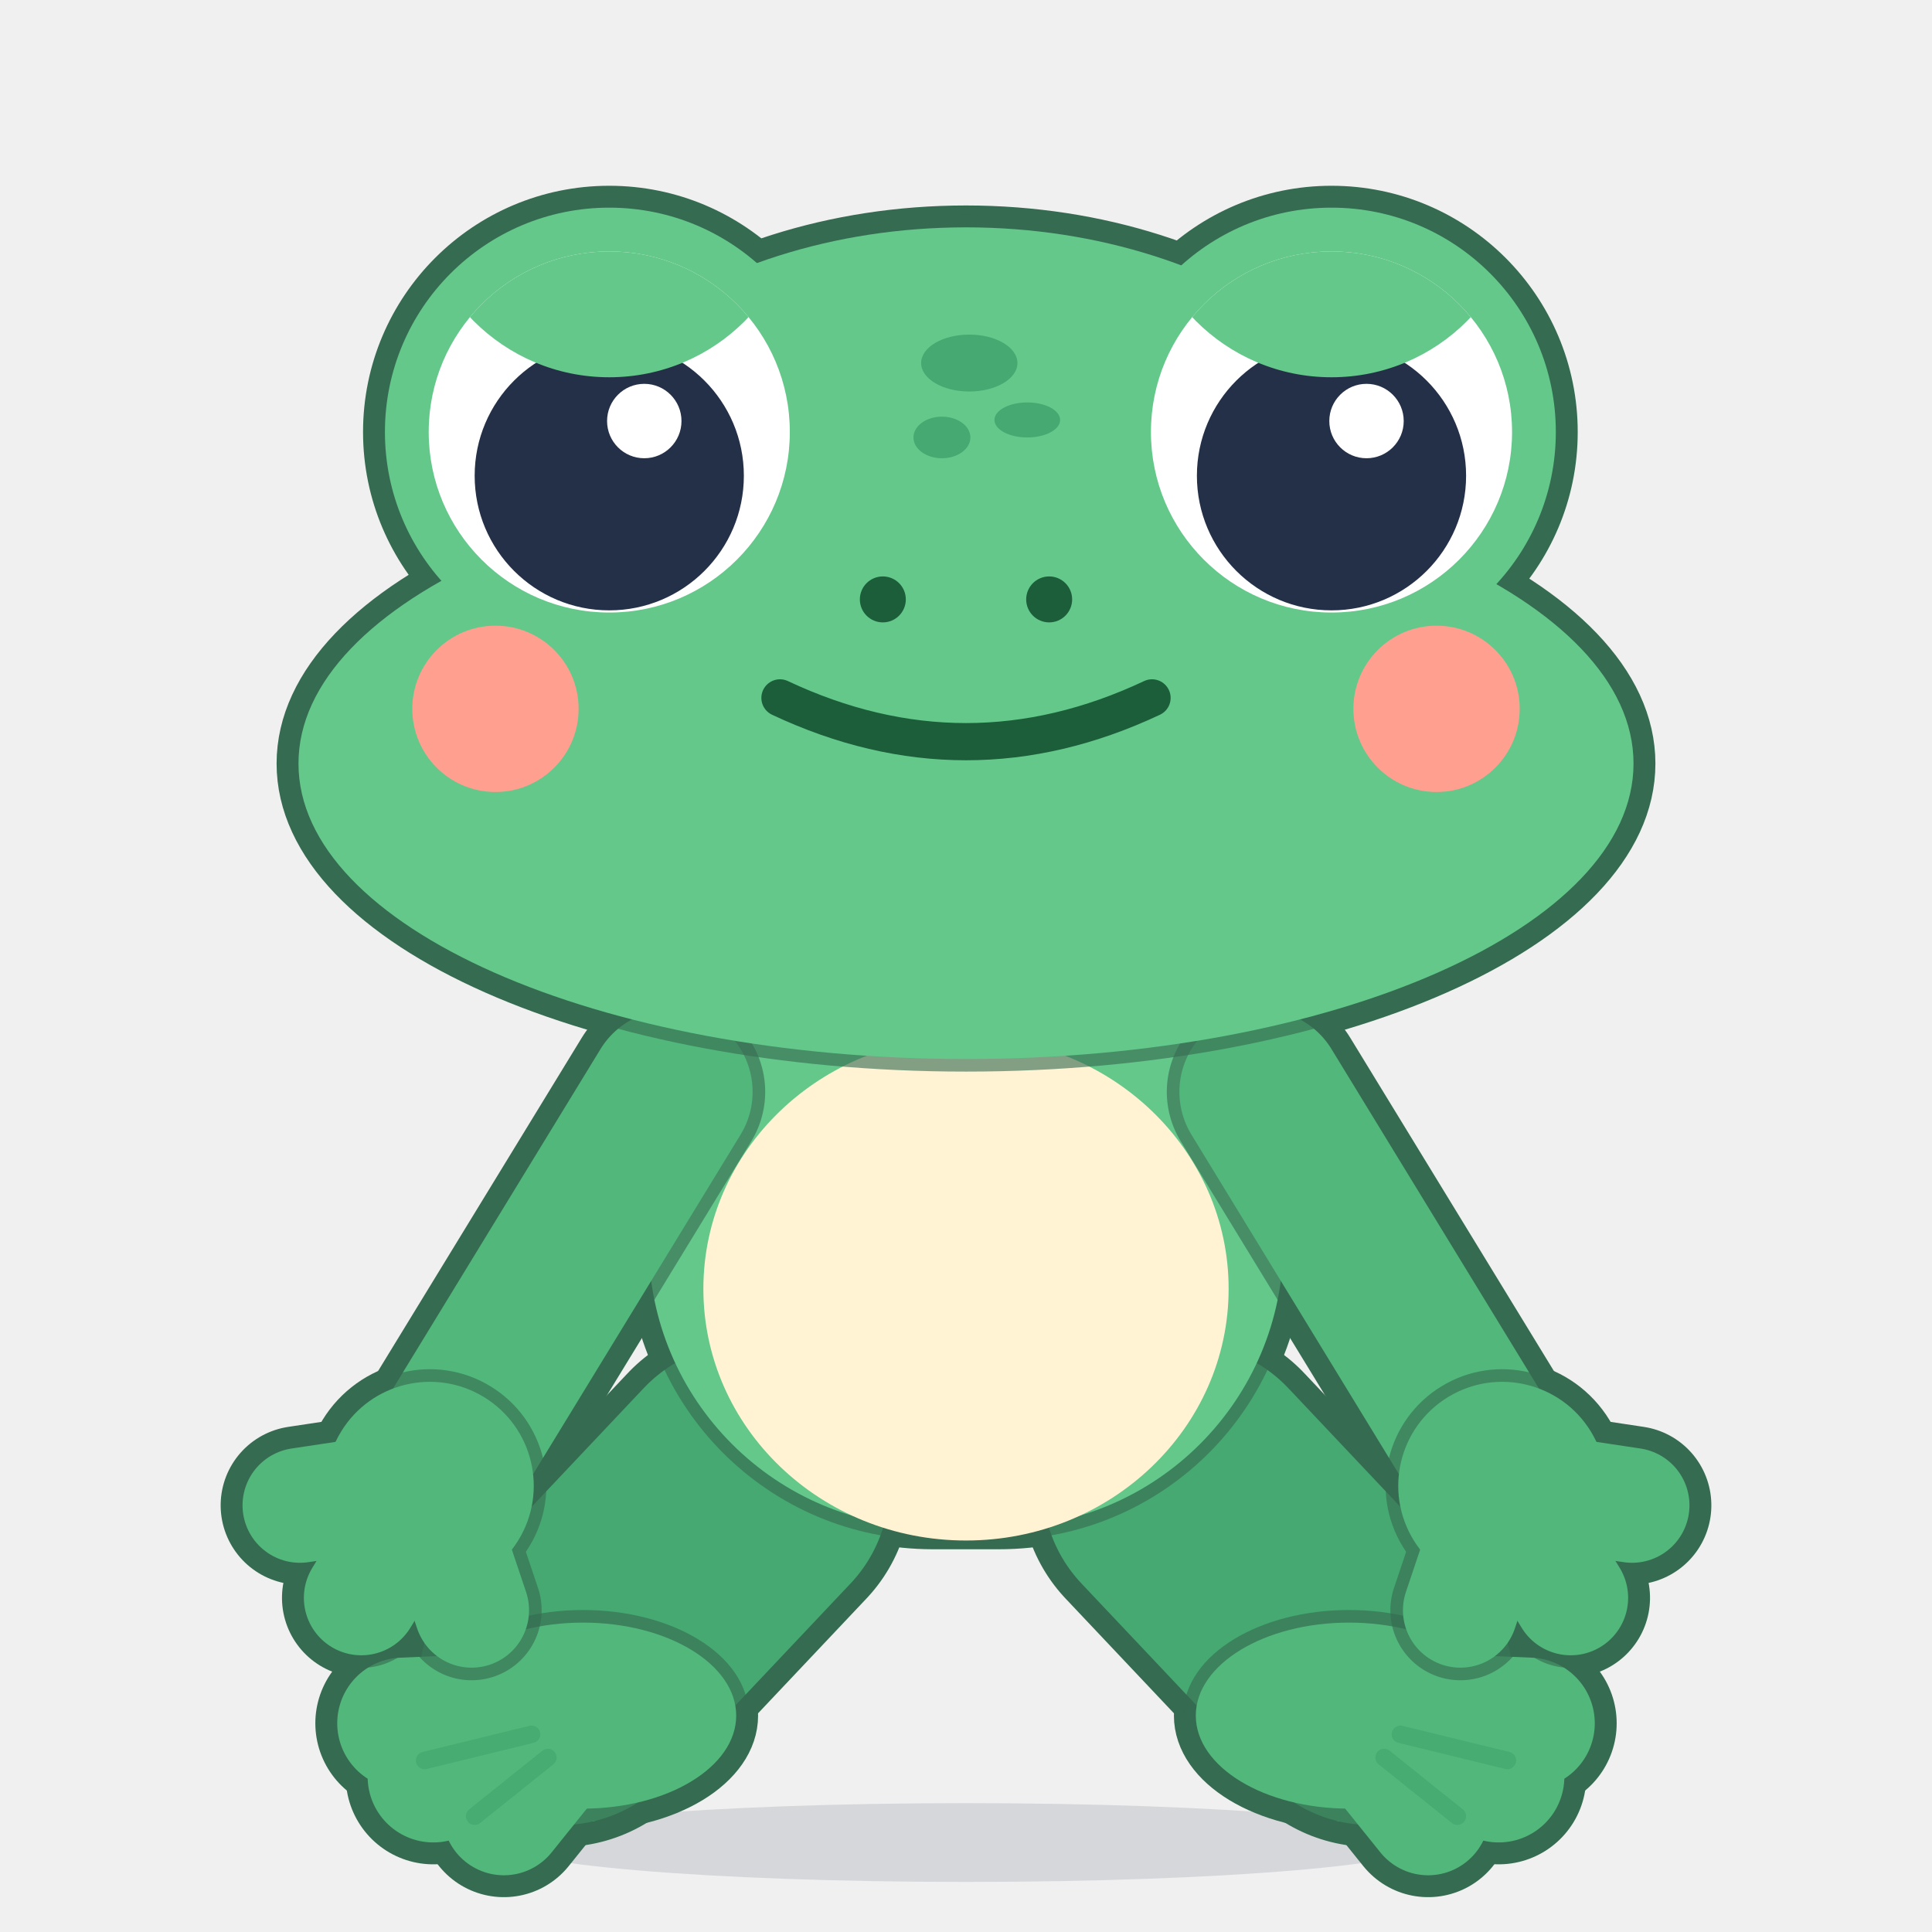
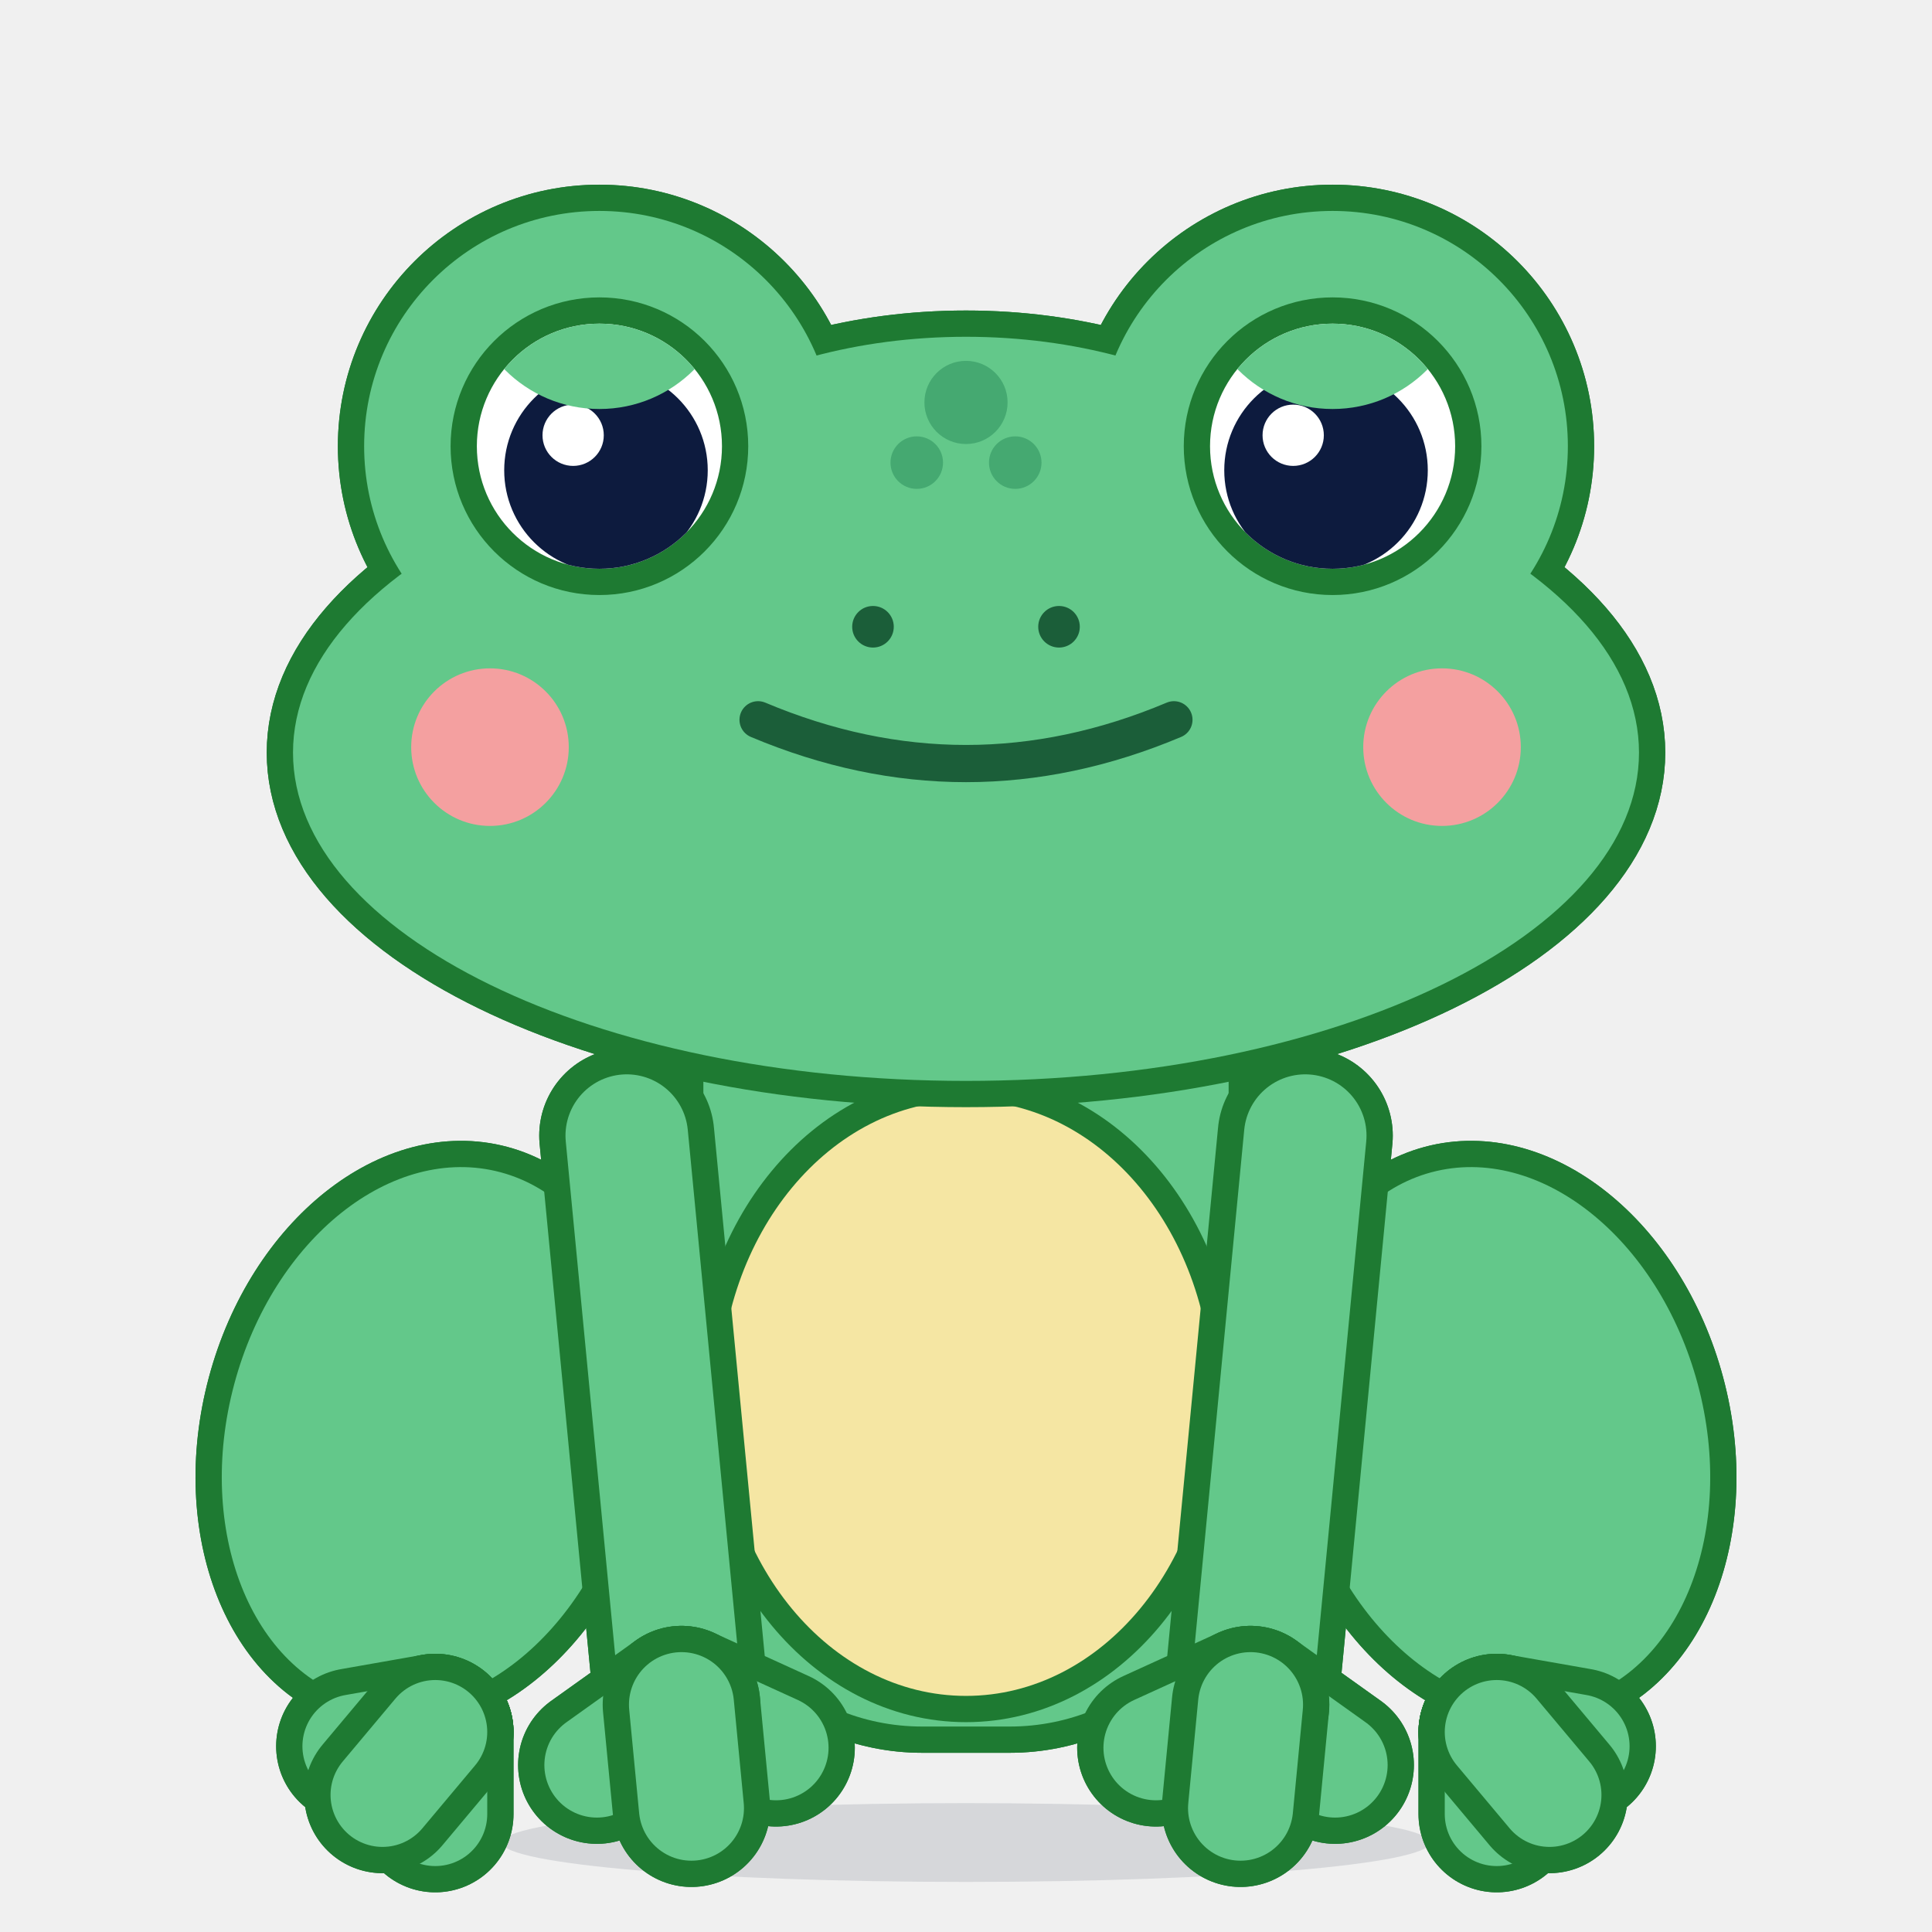
<svg xmlns="http://www.w3.org/2000/svg" viewBox="0 0 512 512" width="512" height="512">
  <g transform="translate(38.5 22.55) scale(2.9)">
    <g id="hop-root">
      <g id="shadow">
        <ellipse cx="75" cy="160.60" rx="42.4" ry="3.6" fill="#243047" opacity="0.132" />
      </g>
      <g id="hop-figure" transform="translate(0 6) translate(75 100) rotate(0) translate(-75 -100)">
-         <g id="hop-silhouette" fill="#356B50" stroke="#356B50" stroke-linejoin="round" stroke-linecap="round">
-           <g transform="translate(55 122) rotate(133.36)">
-             <path d="M 0 0 L 24.76 0" fill="none" stroke-width="30" />
-             <g transform="translate(24.76 0) rotate(-133.36) translate(2 3)">
-               <path d="M 14 0 C 14 4.69 7.73 8.5 0 8.5 C -7.73 8.5 -14 4.69 -14 0 C -14 -4.69 -7.73 -8.5 0 -8.5 C 7.73 -8.5 14 -4.69 14 0 Z" stroke-width="4" />
-               <path d="M 0 0 L -16.46 0.7" fill="none" stroke-width="16" />
-               <path d="M 0 0 L -13.68 5.59" fill="none" stroke-width="16" />
-               <path d="M 0 0 L -7.23 8.99" fill="none" stroke-width="15.2" />
-             </g>
-           </g>
-           <g transform="translate(95 122) rotate(46.64)">
-             <path d="M 0 0 L 24.76 0" fill="none" stroke-width="30" />
-             <g transform="translate(24.76 0) rotate(-46.64) translate(-2 3)">
-               <path d="M 14 0 C 14 4.69 7.73 8.5 0 8.5 C -7.73 8.5 -14 4.69 -14 0 C -14 -4.69 -7.73 -8.5 0 -8.5 C 7.73 -8.5 14 -4.69 14 0 Z" stroke-width="4" />
-               <path d="M 0 0 L 16.46 0.7" fill="none" stroke-width="16" />
-               <path d="M 0 0 L 13.68 5.59" fill="none" stroke-width="16" />
-               <path d="M 0 0 L 7.23 8.99" fill="none" stroke-width="15.2" />
-             </g>
-           </g>
-           <path d="M 46 59.2 H 104 V 99.8 A 26 26 0 0 1 78 125.8 H 72 A 26 26 0 0 1 46 99.8 Z" stroke-width="4" />
-           <g transform="translate(48 86) rotate(121.43)">
-             <path d="M 0 0 L 42.19 0" fill="none" stroke-width="19" />
-             <g transform="translate(42.19 0)">
-               <path d="M 9.5 0 C 9.5 5.25 5.25 9.5 0 9.5 C -5.25 9.5 -9.5 5.25 -9.5 0 C -9.5 -5.25 -5.25 -9.5 0 -9.5 C 5.25 -9.5 9.5 -5.25 9.5 0 Z" stroke-width="4" />
-               <path d="M 0 0 L 7.71 -9.19" fill="none" stroke-width="14.5" />
-               <path d="M 0 0 L 12 0" fill="none" stroke-width="14.5" />
-               <path d="M 0 0 L 7.71 9.19" fill="none" stroke-width="14.5" />
-             </g>
-           </g>
-           <g transform="translate(102 86) rotate(58.57)">
-             <path d="M 0 0 L 42.19 0" fill="none" stroke-width="19" />
-             <g transform="translate(42.19 0)">
-               <path d="M 9.5 0 C 9.5 5.25 5.25 9.5 0 9.5 C -5.25 9.5 -9.5 5.25 -9.5 0 C -9.5 -5.25 -5.25 -9.5 0 -9.5 C 5.25 -9.5 9.5 -5.25 9.5 0 Z" stroke-width="4" />
-               <path d="M 0 0 L 7.71 -9.19" fill="none" stroke-width="14.5" />
-               <path d="M 0 0 L 12 0" fill="none" stroke-width="14.5" />
-               <path d="M 0 0 L 7.71 9.19" fill="none" stroke-width="14.5" />
-             </g>
-           </g>
+         <g id="hop-silhouette" fill="#1E7A32" stroke="#1E7A32" stroke-linejoin="round" stroke-linecap="round">
+           <path d="M 43.87 122.29 C 40.3 135.62 29.4 144.29 19.53 141.65 C 9.66 139 4.56 126.05 8.13 112.71 C 11.7 99.38 22.6 90.71 32.47 93.35 C 42.34 96 47.44 108.95 43.87 122.29 Z" stroke-width="4.8" />
+           <path d="M 26.5 144.5 L 26.5 152" fill="none" stroke-width="14.3" />
+           <path d="M 26.5 144.5 L 19.11 145.8" fill="none" stroke-width="14.3" />
+           <path d="M 26.5 144.5 L 21.68 150.25" fill="none" stroke-width="14.3" />
+           <path d="M 141.87 112.71 C 145.44 126.05 140.34 139 130.47 141.65 C 120.6 144.29 109.7 135.62 106.13 122.29 C 102.56 108.95 107.66 96 117.53 93.35 C 127.4 90.71 138.3 99.38 141.87 112.71 Z" stroke-width="4.8" />
+           <path d="M 123.5 144.5 L 123.5 152" fill="none" stroke-width="14.3" />
+           <path d="M 123.5 144.5 L 130.89 145.8" fill="none" stroke-width="14.3" />
+           <path d="M 123.5 144.5 L 128.32 150.25" fill="none" stroke-width="14.3" />
+           <path d="M 51 70 H 99 V 124 A 20 20 0 0 1 79 144 H 71 A 20 20 0 0 1 51 124 Z" stroke-width="4.8" />
+           <path d="M 44 90 L 49 142" fill="none" stroke-width="16" />
+           <path d="M 106 90 L 101 142" fill="none" stroke-width="16" />
+           <path d="M 49 142 L 57.64 145.94" fill="none" stroke-width="14.4" />
+           <path d="M 49 142 L 41.27 147.52" fill="none" stroke-width="14.4" />
+           <path d="M 49 142 L 49.91 151.46" fill="none" stroke-width="14.4" />
+           <path d="M 101 142 L 108.73 147.52" fill="none" stroke-width="14.4" />
+           <path d="M 101 142 L 92.36 145.94" fill="none" stroke-width="14.4" />
+           <path d="M 101 142 L 100.09 151.46" fill="none" stroke-width="14.4" />
          <g transform="rotate(0 75 50)">
-             <path d="M 119 40 C 119 58.23 99.3 73 75 73 C 50.7 73 31 58.23 31 40 C 31 21.77 50.7 7 75 7 C 99.3 7 119 21.77 119 40 Z M 136 56 C 136 70.91 108.69 83 75 83 C 41.31 83 14 70.91 14 56 C 14 41.09 41.31 29 75 29 C 108.69 29 136 41.09 136 56 Z M 62.9 25.7 C 62.9 37.02 53.72 46.2 42.4 46.2 C 31.08 46.2 21.9 37.02 21.9 25.7 C 21.9 14.38 31.08 5.2 42.4 5.2 C 53.72 5.2 62.9 14.38 62.9 25.7 Z M 128.9 25.7 C 128.9 37.02 119.72 46.2 108.4 46.2 C 97.08 46.2 87.9 37.02 87.9 25.7 C 87.9 14.38 97.08 5.2 108.4 5.2 C 119.72 5.2 128.9 14.38 128.9 25.7 Z" stroke-width="4" />
+             <path d="M 111 40 C 111 52.7 94.88 63 75 63 C 55.12 63 39 52.7 39 40 C 39 27.3 55.12 17 75 17 C 94.88 17 111 27.3 111 40 Z M 136.5 55 C 136.5 71.57 108.97 85 75 85 C 41.03 85 13.5 71.57 13.5 55 C 13.5 38.43 41.03 25 75 25 C 108.97 25 136.5 38.43 136.5 55 Z M 63 27 C 63 38.87 53.37 48.5 41.5 48.5 C 29.63 48.5 20 38.87 20 27 C 20 15.13 29.63 5.5 41.5 5.5 C 53.37 5.5 63 15.13 63 27 Z M 130 27 C 130 38.87 120.37 48.5 108.5 48.5 C 96.63 48.5 87 38.87 87 27 C 87 15.13 96.63 5.5 108.5 5.5 C 120.37 5.5 130 15.13 130 27 Z" stroke-width="4.8" />
          </g>
        </g>
-         <g id="left-leg" transform="translate(55 122) rotate(133.36)">
-           <g fill="#356B50" stroke="#356B50" stroke-linejoin="round" stroke-linecap="round" opacity="0.62">
-             <path d="M 0 0 L 24.76 0" fill="none" stroke-width="28.3" />
+         <g id="left-leg">
+           <g fill="#1E7A32" stroke="#1E7A32" stroke-linejoin="round" stroke-linecap="round">
+             <path d="M 43.87 122.29 C 40.3 135.62 29.4 144.29 19.53 141.65 C 9.66 139 4.56 126.05 8.13 112.71 C 11.7 99.38 22.6 90.71 32.47 93.35 C 42.34 96 47.44 108.95 43.87 122.29 Z" stroke-width="4.8" />
          </g>
-           <line x1="0" y1="0" x2="24.76" y2="0" stroke="#45A971" stroke-width="26" stroke-linecap="round" />
-           <g id="left-foot" transform="translate(24.76 0) rotate(-133.36) translate(2 3)">
-             <g fill="#356B50" stroke="#356B50" stroke-linejoin="round" stroke-linecap="round" opacity="0.62">
-               <path d="M 14 0 C 14 4.69 7.73 8.5 0 8.5 C -7.73 8.5 -14 4.69 -14 0 C -14 -4.69 -7.73 -8.5 0 -8.5 C 7.73 -8.5 14 -4.69 14 0 Z" stroke-width="2.3" />
-               <path d="M 0 0 L -16.46 0.7" fill="none" stroke-width="14.3" />
-               <path d="M 0 0 L -13.68 5.59" fill="none" stroke-width="14.3" />
-               <path d="M 0 0 L -7.23 8.99" fill="none" stroke-width="13.5" />
+           <path d="M 43.87 122.29 C 40.3 135.62 29.4 144.29 19.53 141.65 C 9.66 139 4.56 126.05 8.13 112.71 C 11.7 99.38 22.6 90.71 32.47 93.35 C 42.34 96 47.44 108.95 43.87 122.29 Z" fill="#63C88A" />
+           <g id="left-foot">
+             <g fill="#1E7A32" stroke="#1E7A32" stroke-linejoin="round" stroke-linecap="round">
+               <path d="M 26.5 144.5 L 26.5 152" fill="none" stroke-width="14.3" />
            </g>
-             <ellipse cx="0" cy="0" rx="14" ry="8.5" fill="#52B77A" />
-             <line x1="0" y1="0" x2="-16.46" y2="0.7" stroke="#52B77A" stroke-width="12" stroke-linecap="round" />
-             <line x1="0" y1="0" x2="-13.68" y2="5.59" stroke="#52B77A" stroke-width="12" stroke-linecap="round" />
-             <line x1="0" y1="0" x2="-7.23" y2="8.99" stroke="#52B77A" stroke-width="11.2" stroke-linecap="round" />
-             <line x1="-4.7" y1="1.71" x2="-14.47" y2="4.1" stroke="#45A971" stroke-width="1.6" stroke-linecap="round" opacity="0.8" />
-             <line x1="-3.21" y1="3.83" x2="-9.9" y2="9.19" stroke="#45A971" stroke-width="1.6" stroke-linecap="round" opacity="0.8" />
+             <line x1="26.5" y1="144.5" x2="26.5" y2="152" stroke="#63C88A" stroke-width="9.5" stroke-linecap="round" />
+             <g fill="#1E7A32" stroke="#1E7A32" stroke-linejoin="round" stroke-linecap="round">
+               <path d="M 26.5 144.5 L 19.11 145.8" fill="none" stroke-width="14.3" />
+             </g>
+             <line x1="26.5" y1="144.5" x2="19.11" y2="145.8" stroke="#63C88A" stroke-width="9.5" stroke-linecap="round" />
+             <g fill="#1E7A32" stroke="#1E7A32" stroke-linejoin="round" stroke-linecap="round">
+               <path d="M 26.5 144.5 L 21.68 150.25" fill="none" stroke-width="14.3" />
+             </g>
+             <line x1="26.5" y1="144.5" x2="21.68" y2="150.25" stroke="#63C88A" stroke-width="9.5" stroke-linecap="round" />
          </g>
        </g>
-         <g id="right-leg" transform="translate(95 122) rotate(46.64)">
-           <g fill="#356B50" stroke="#356B50" stroke-linejoin="round" stroke-linecap="round" opacity="0.62">
-             <path d="M 0 0 L 24.76 0" fill="none" stroke-width="28.3" />
+         <g id="right-leg">
+           <g fill="#1E7A32" stroke="#1E7A32" stroke-linejoin="round" stroke-linecap="round">
+             <path d="M 141.87 112.71 C 145.44 126.05 140.34 139 130.47 141.65 C 120.6 144.29 109.7 135.62 106.13 122.29 C 102.56 108.95 107.66 96 117.53 93.35 C 127.4 90.71 138.3 99.38 141.87 112.71 Z" stroke-width="4.8" />
          </g>
-           <line x1="0" y1="0" x2="24.76" y2="0" stroke="#45A971" stroke-width="26" stroke-linecap="round" />
-           <g id="right-foot" transform="translate(24.76 0) rotate(-46.64) translate(-2 3)">
-             <g fill="#356B50" stroke="#356B50" stroke-linejoin="round" stroke-linecap="round" opacity="0.62">
-               <path d="M 14 0 C 14 4.69 7.73 8.5 0 8.5 C -7.73 8.5 -14 4.69 -14 0 C -14 -4.69 -7.73 -8.5 0 -8.5 C 7.73 -8.5 14 -4.69 14 0 Z" stroke-width="2.3" />
-               <path d="M 0 0 L 16.46 0.7" fill="none" stroke-width="14.3" />
-               <path d="M 0 0 L 13.68 5.59" fill="none" stroke-width="14.3" />
-               <path d="M 0 0 L 7.23 8.99" fill="none" stroke-width="13.5" />
+           <path d="M 141.87 112.71 C 145.44 126.05 140.34 139 130.47 141.65 C 120.6 144.29 109.7 135.62 106.13 122.29 C 102.56 108.95 107.66 96 117.53 93.35 C 127.4 90.71 138.3 99.38 141.87 112.71 Z" fill="#63C88A" />
+           <g id="right-foot">
+             <g fill="#1E7A32" stroke="#1E7A32" stroke-linejoin="round" stroke-linecap="round">
+               <path d="M 123.5 144.5 L 123.5 152" fill="none" stroke-width="14.3" />
            </g>
-             <ellipse cx="0" cy="0" rx="14" ry="8.5" fill="#52B77A" />
-             <line x1="0" y1="0" x2="16.46" y2="0.7" stroke="#52B77A" stroke-width="12" stroke-linecap="round" />
-             <line x1="0" y1="0" x2="13.68" y2="5.59" stroke="#52B77A" stroke-width="12" stroke-linecap="round" />
-             <line x1="0" y1="0" x2="7.23" y2="8.99" stroke="#52B77A" stroke-width="11.2" stroke-linecap="round" />
-             <line x1="4.7" y1="1.71" x2="14.47" y2="4.1" stroke="#45A971" stroke-width="1.6" stroke-linecap="round" opacity="0.8" />
-             <line x1="3.21" y1="3.83" x2="9.9" y2="9.19" stroke="#45A971" stroke-width="1.6" stroke-linecap="round" opacity="0.8" />
+             <line x1="123.5" y1="144.5" x2="123.5" y2="152" stroke="#63C88A" stroke-width="9.5" stroke-linecap="round" />
+             <g fill="#1E7A32" stroke="#1E7A32" stroke-linejoin="round" stroke-linecap="round">
+               <path d="M 123.5 144.5 L 130.89 145.8" fill="none" stroke-width="14.3" />
+             </g>
+             <line x1="123.5" y1="144.5" x2="130.89" y2="145.8" stroke="#63C88A" stroke-width="9.5" stroke-linecap="round" />
+             <g fill="#1E7A32" stroke="#1E7A32" stroke-linejoin="round" stroke-linecap="round">
+               <path d="M 123.5 144.5 L 128.32 150.25" fill="none" stroke-width="14.3" />
+             </g>
+             <line x1="123.5" y1="144.5" x2="128.32" y2="150.25" stroke="#63C88A" stroke-width="9.5" stroke-linecap="round" />
          </g>
        </g>
        <g id="body">
-           <g fill="#356B50" stroke="#356B50" stroke-linejoin="round" stroke-linecap="round" opacity="0.62">
-             <path d="M 46 59.2 H 104 V 99.8 A 26 26 0 0 1 78 125.8 H 72 A 26 26 0 0 1 46 99.8 Z" stroke-width="2.3" />
+           <g fill="#1E7A32" stroke="#1E7A32" stroke-linejoin="round" stroke-linecap="round">
+             <path d="M 51 70 H 99 V 124 A 20 20 0 0 1 79 144 H 71 A 20 20 0 0 1 51 124 Z" stroke-width="4.8" />
          </g>
-           <path d="M 46 59.2 H 104 V 99.8 A 26 26 0 0 1 78 125.8 H 72 A 26 26 0 0 1 46 99.8 Z" fill="#63C88A" />
+           <path d="M 51 70 H 99 V 124 A 20 20 0 0 1 79 144 H 71 A 20 20 0 0 1 51 124 Z" fill="#63C88A" />
        </g>
        <g id="belly">
-           <ellipse cx="75" cy="104" rx="24" ry="23" fill="#FFF3D4" />
+           <g fill="#1E7A32" stroke="#1E7A32" stroke-linejoin="round" stroke-linecap="round">
+             <path d="M 97.5 114 C 97.5 129.02 87.43 141.2 75 141.2 C 62.57 141.2 52.5 129.02 52.5 114 C 52.5 98.98 62.57 86.8 75 86.8 C 87.43 86.8 97.5 98.98 97.5 114 Z" stroke-width="4.8" />
+           </g>
+           <ellipse cx="75" cy="114" rx="22.5" ry="27.2" fill="#F5E6A3" />
        </g>
-         <g id="left-arm" transform="translate(48 86) rotate(121.43)">
-           <g fill="#356B50" stroke="#356B50" stroke-linejoin="round" stroke-linecap="round" opacity="0.62">
-             <path d="M 0 0 L 42.19 0" fill="none" stroke-width="17.3" />
+         <g id="left-arm">
+           <g fill="#1E7A32" stroke="#1E7A32" stroke-linejoin="round" stroke-linecap="round">
+             <path d="M 44 90 L 49 142" fill="none" stroke-width="16" />
          </g>
-           <line x1="0" y1="0" x2="42.19" y2="0" stroke="#52B77A" stroke-width="15" stroke-linecap="round" />
-           <g id="left-hand" transform="translate(42.19 0)">
-             <g fill="#356B50" stroke="#356B50" stroke-linejoin="round" stroke-linecap="round" opacity="0.62">
-               <path d="M 9.5 0 C 9.5 5.25 5.25 9.5 0 9.5 C -5.25 9.5 -9.5 5.25 -9.5 0 C -9.5 -5.25 -5.25 -9.5 0 -9.5 C 5.25 -9.5 9.5 -5.25 9.5 0 Z" stroke-width="2.3" />
-               <path d="M 0 0 L 7.71 -9.19" fill="none" stroke-width="12.8" />
-               <path d="M 0 0 L 12 0" fill="none" stroke-width="12.8" />
-               <path d="M 0 0 L 7.71 9.19" fill="none" stroke-width="12.8" />
-             </g>
-             <circle cx="0" cy="0" r="9.5" fill="#52B77A" />
-             <line x1="0" y1="0" x2="7.71" y2="-9.19" stroke="#52B77A" stroke-width="10.5" stroke-linecap="round" />
-             <line x1="0" y1="0" x2="12" y2="0" stroke="#52B77A" stroke-width="10.5" stroke-linecap="round" />
-             <line x1="0" y1="0" x2="7.71" y2="9.19" stroke="#52B77A" stroke-width="10.5" stroke-linecap="round" />
+           <line x1="44" y1="90" x2="49" y2="142" stroke="#63C88A" stroke-width="11.2" stroke-linecap="round" />
+         </g>
+         <g id="right-arm">
+           <g fill="#1E7A32" stroke="#1E7A32" stroke-linejoin="round" stroke-linecap="round">
+             <path d="M 106 90 L 101 142" fill="none" stroke-width="16" />
          </g>
+           <line x1="106" y1="90" x2="101" y2="142" stroke="#63C88A" stroke-width="11.2" stroke-linecap="round" />
        </g>
-         <g id="right-arm" transform="translate(102 86) rotate(58.57)">
-           <g fill="#356B50" stroke="#356B50" stroke-linejoin="round" stroke-linecap="round" opacity="0.62">
-             <path d="M 0 0 L 42.19 0" fill="none" stroke-width="17.3" />
+         <g id="left-hand">
+           <g fill="#1E7A32" stroke="#1E7A32" stroke-linejoin="round" stroke-linecap="round">
+             <path d="M 49 142 L 57.64 145.94" fill="none" stroke-width="14.4" />
          </g>
-           <line x1="0" y1="0" x2="42.19" y2="0" stroke="#52B77A" stroke-width="15" stroke-linecap="round" />
-           <g id="right-hand" transform="translate(42.19 0)">
-             <g fill="#356B50" stroke="#356B50" stroke-linejoin="round" stroke-linecap="round" opacity="0.62">
-               <path d="M 9.5 0 C 9.5 5.25 5.25 9.5 0 9.5 C -5.25 9.5 -9.5 5.25 -9.5 0 C -9.5 -5.25 -5.25 -9.5 0 -9.5 C 5.25 -9.5 9.5 -5.25 9.5 0 Z" stroke-width="2.3" />
-               <path d="M 0 0 L 7.71 -9.19" fill="none" stroke-width="12.8" />
-               <path d="M 0 0 L 12 0" fill="none" stroke-width="12.8" />
-               <path d="M 0 0 L 7.71 9.19" fill="none" stroke-width="12.8" />
-             </g>
-             <circle cx="0" cy="0" r="9.5" fill="#52B77A" />
-             <line x1="0" y1="0" x2="7.71" y2="-9.19" stroke="#52B77A" stroke-width="10.5" stroke-linecap="round" />
-             <line x1="0" y1="0" x2="12" y2="0" stroke="#52B77A" stroke-width="10.5" stroke-linecap="round" />
-             <line x1="0" y1="0" x2="7.71" y2="9.19" stroke="#52B77A" stroke-width="10.5" stroke-linecap="round" />
+           <line x1="49" y1="142" x2="57.64" y2="145.94" stroke="#63C88A" stroke-width="9.6" stroke-linecap="round" />
+           <g fill="#1E7A32" stroke="#1E7A32" stroke-linejoin="round" stroke-linecap="round">
+             <path d="M 49 142 L 41.27 147.52" fill="none" stroke-width="14.4" />
          </g>
+           <line x1="49" y1="142" x2="41.27" y2="147.52" stroke="#63C88A" stroke-width="9.6" stroke-linecap="round" />
+           <g fill="#1E7A32" stroke="#1E7A32" stroke-linejoin="round" stroke-linecap="round">
+             <path d="M 49 142 L 49.91 151.46" fill="none" stroke-width="14.4" />
+           </g>
+           <line x1="49" y1="142" x2="49.91" y2="151.46" stroke="#63C88A" stroke-width="9.6" stroke-linecap="round" />
+         </g>
+         <g id="right-hand">
+           <g fill="#1E7A32" stroke="#1E7A32" stroke-linejoin="round" stroke-linecap="round">
+             <path d="M 101 142 L 108.73 147.52" fill="none" stroke-width="14.4" />
+           </g>
+           <line x1="101" y1="142" x2="108.73" y2="147.52" stroke="#63C88A" stroke-width="9.6" stroke-linecap="round" />
+           <g fill="#1E7A32" stroke="#1E7A32" stroke-linejoin="round" stroke-linecap="round">
+             <path d="M 101 142 L 92.36 145.94" fill="none" stroke-width="14.4" />
+           </g>
+           <line x1="101" y1="142" x2="92.36" y2="145.94" stroke="#63C88A" stroke-width="9.6" stroke-linecap="round" />
+           <g fill="#1E7A32" stroke="#1E7A32" stroke-linejoin="round" stroke-linecap="round">
+             <path d="M 101 142 L 100.09 151.46" fill="none" stroke-width="14.4" />
+           </g>
+           <line x1="101" y1="142" x2="100.09" y2="151.46" stroke="#63C88A" stroke-width="9.6" stroke-linecap="round" />
        </g>
        <g id="head" transform="rotate(0 75 50)">
-           <g fill="#356B50" stroke="#356B50" stroke-linejoin="round" stroke-linecap="round" opacity="0.62">
-             <path d="M 119 40 C 119 58.23 99.3 73 75 73 C 50.7 73 31 58.23 31 40 C 31 21.77 50.7 7 75 7 C 99.3 7 119 21.77 119 40 Z M 136 56 C 136 70.91 108.69 83 75 83 C 41.31 83 14 70.91 14 56 C 14 41.09 41.31 29 75 29 C 108.69 29 136 41.09 136 56 Z M 62.9 25.7 C 62.9 37.02 53.72 46.2 42.4 46.2 C 31.08 46.2 21.9 37.02 21.9 25.7 C 21.9 14.38 31.08 5.2 42.4 5.2 C 53.72 5.2 62.9 14.38 62.9 25.7 Z M 128.9 25.7 C 128.9 37.02 119.72 46.2 108.4 46.2 C 97.08 46.2 87.9 37.02 87.9 25.7 C 87.9 14.38 97.08 5.2 108.4 5.2 C 119.72 5.2 128.9 14.38 128.9 25.7 Z" stroke-width="2.3" />
+           <g fill="#1E7A32" stroke="#1E7A32" stroke-linejoin="round" stroke-linecap="round">
+             <path d="M 111 40 C 111 52.7 94.88 63 75 63 C 55.12 63 39 52.7 39 40 C 39 27.3 55.12 17 75 17 C 94.88 17 111 27.3 111 40 Z M 136.5 55 C 136.5 71.57 108.97 85 75 85 C 41.03 85 13.5 71.57 13.5 55 C 13.5 38.43 41.03 25 75 25 C 108.97 25 136.5 38.43 136.5 55 Z M 63 27 C 63 38.87 53.37 48.5 41.5 48.5 C 29.63 48.5 20 38.87 20 27 C 20 15.13 29.63 5.5 41.5 5.5 C 53.37 5.5 63 15.13 63 27 Z M 130 27 C 130 38.87 120.37 48.5 108.5 48.5 C 96.63 48.5 87 38.87 87 27 C 87 15.13 96.63 5.5 108.5 5.5 C 120.37 5.5 130 15.13 130 27 Z" stroke-width="4.8" />
          </g>
-           <ellipse cx="75" cy="40" rx="44" ry="33" fill="#63C88A" />
-           <ellipse cx="75" cy="56" rx="61" ry="27" fill="#63C88A" />
-           <circle cx="42.4" cy="25.7" r="20.5" fill="#63C88A" />
-           <circle cx="108.4" cy="25.7" r="20.5" fill="#63C88A" />
+           <ellipse cx="75" cy="40" rx="36" ry="23" fill="#63C88A" />
+           <ellipse cx="75" cy="55" rx="61.5" ry="30" fill="#63C88A" />
+           <circle cx="41.5" cy="27" r="21.5" fill="#63C88A" />
+           <circle cx="108.5" cy="27" r="21.5" fill="#63C88A" />
          <g id="accent-details">
-             <ellipse cx="75.3" cy="19.4" rx="4.4" ry="2.6" fill="#45A971" />
-             <ellipse cx="72.8" cy="26.2" rx="2.6" ry="1.9" fill="#45A971" />
-             <ellipse cx="80.6" cy="24.6" rx="3.0" ry="1.6" fill="#45A971" />
+             <circle cx="75" cy="23" r="3.8" fill="#45A971" />
+             <circle cx="70.5" cy="28.5" r="2.4" fill="#45A971" />
+             <circle cx="79.5" cy="28.5" r="2.4" fill="#45A971" />
          </g>
          <g id="eyes-group">
            <g id="left-eye">
              <g>
                <clipPath id="eyeClip42">
-                   <circle cx="42.4" cy="25.7" r="16.5" />
+                   <circle cx="41.5" cy="27" r="11.2" />
                </clipPath>
-                 <circle cx="42.4" cy="25.7" r="16.5" fill="#FFFFFF" />
+                 <circle cx="41.5" cy="27" r="11.2" fill="#1E7A32" stroke="#1E7A32" stroke-width="4.8" />
+                 <circle cx="41.5" cy="27" r="11.2" fill="#FFFFFF" />
                <g clip-path="url(#eyeClip42)">
-                   <circle id="left-pupil" cx="42.4" cy="29.7" r="12.3" fill="#243047" />
-                   <circle cx="45.6" cy="24.7" r="3.4" fill="#FFFFFF" />
-                   <circle cx="42.4" cy="3.2" r="17.5" fill="#63C88A" />
+                   <circle id="left-pupil" cx="42.1" cy="29.2" r="9.3" fill="#0D1B3E" />
+                   <circle cx="39.1" cy="26" r="2.8" fill="#FFFFFF" />
+                   <circle cx="41.5" cy="11.4" r="12.2" fill="#63C88A" />
                </g>
              </g>
            </g>
            <g id="right-eye">
              <g>
-                 <clipPath id="eyeClip108">
-                   <circle cx="108.4" cy="25.7" r="16.5" />
+                 <clipPath id="eyeClip109">
+                   <circle cx="108.5" cy="27" r="11.2" />
                </clipPath>
-                 <circle cx="108.4" cy="25.7" r="16.5" fill="#FFFFFF" />
-                 <g clip-path="url(#eyeClip108)">
-                   <circle id="right-pupil" cx="108.4" cy="29.7" r="12.3" fill="#243047" />
-                   <circle cx="111.6" cy="24.7" r="3.4" fill="#FFFFFF" />
-                   <circle cx="108.4" cy="3.2" r="17.5" fill="#63C88A" />
+                 <circle cx="108.5" cy="27" r="11.2" fill="#1E7A32" stroke="#1E7A32" stroke-width="4.8" />
+                 <circle cx="108.5" cy="27" r="11.2" fill="#FFFFFF" />
+                 <g clip-path="url(#eyeClip109)">
+                   <circle id="right-pupil" cx="107.9" cy="29.2" r="9.3" fill="#0D1B3E" />
+                   <circle cx="104.9" cy="26" r="2.8" fill="#FFFFFF" />
+                   <circle cx="108.5" cy="11.4" r="12.2" fill="#63C88A" />
                </g>
              </g>
            </g>
          </g>
          <g id="cheeks">
-             <circle cx="32" cy="51" r="7.6" fill="#FF9F8F" />
-             <circle cx="118" cy="51" r="7.6" fill="#FF9F8F" />
+             <circle cx="31.5" cy="54.5" r="7.2" fill="#F4A0A0" />
+             <circle cx="118.5" cy="54.5" r="7.2" fill="#F4A0A0" />
          </g>
-           <circle cx="67.4" cy="41" r="2.1" fill="#1B5E39" />
-           <circle cx="82.6" cy="41" r="2.1" fill="#1B5E39" />
+           <circle cx="66.5" cy="43.5" r="1.9" fill="#1B5E39" />
+           <circle cx="83.5" cy="43.5" r="1.9" fill="#1B5E39" />
          <g id="mouth">
-             <path d="M 58 50 Q 75 58 92 50" fill="none" stroke="#1B5E39" stroke-width="3.4" stroke-linecap="round" />
+             <path d="M 56 52 Q 75 60 94 52" fill="none" stroke="#1B5E39" stroke-width="3.4" stroke-linecap="round" />
          </g>
        </g>
      </g>
    </g>
  </g>
</svg>
